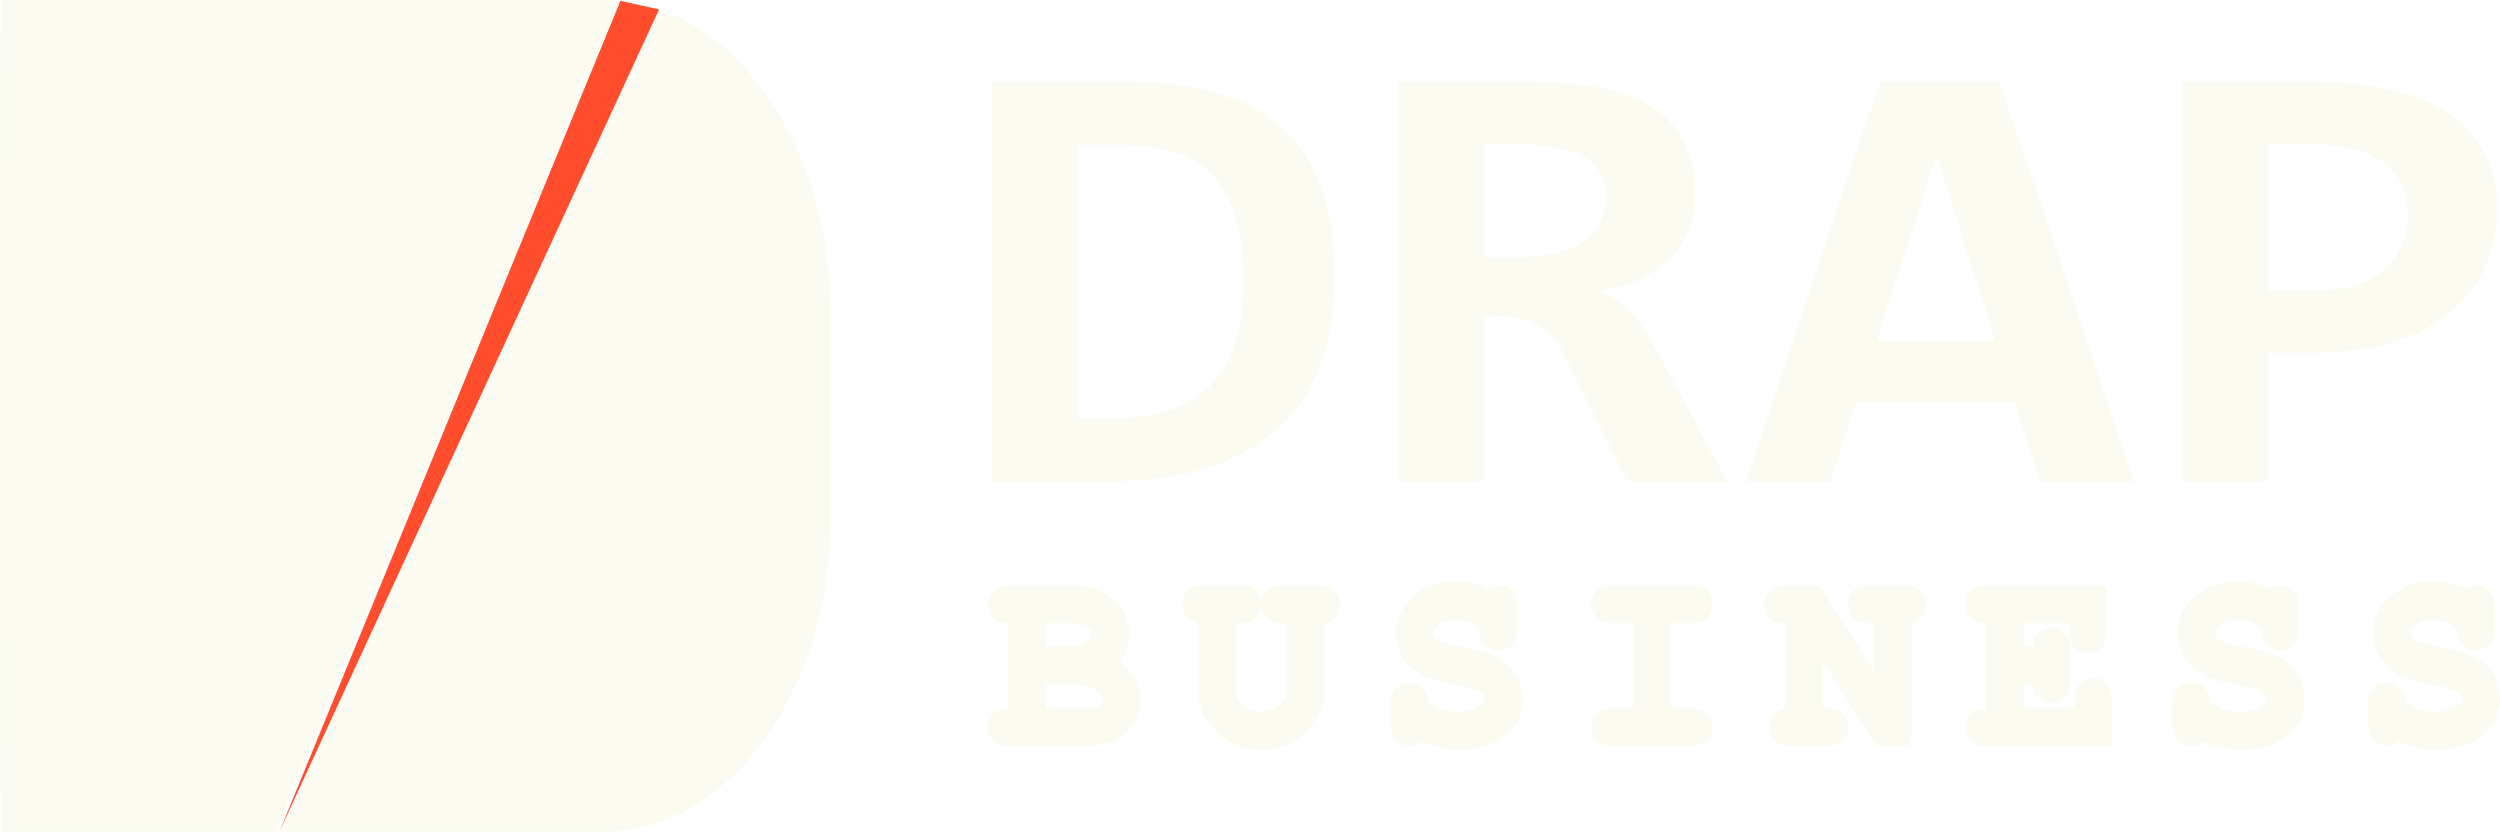
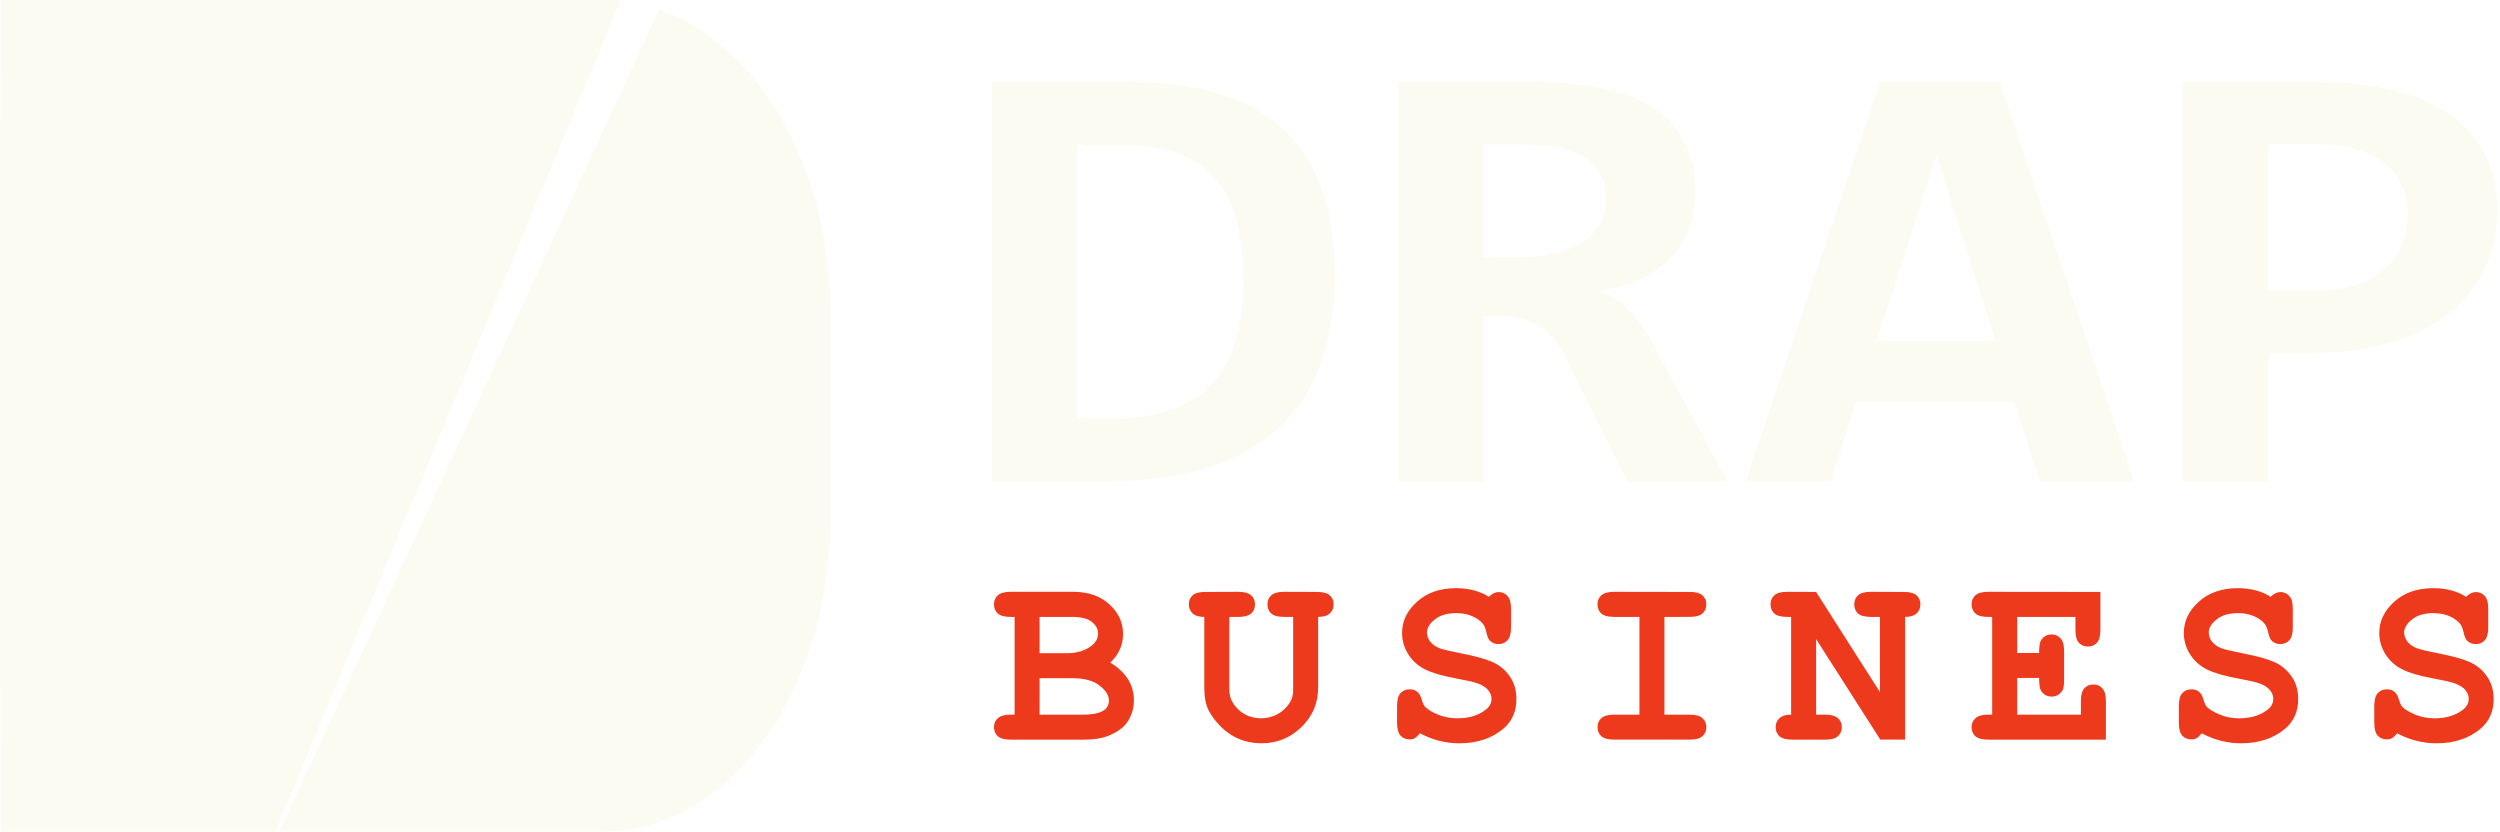
- <svg xmlns="http://www.w3.org/2000/svg" width="171.05mm" height="56.894mm" viewBox="0 0 171.05 56.894" version="1.1" id="svg1" xml:space="preserve">
-   <defs id="defs1" />
-   <g id="layer1" transform="translate(-20.31388,-5.979997)">
-     <path d="M 65.409,6.624 39.435,62.874 h 22.175 c 8.607,0 15.537,-9.613 15.537,-21.553 V 27.532 c 0,-10.12 -4.979,-18.568 -11.737,-20.908 z" style="fill:#fbfbf2;fill-opacity:1;fill-rule:evenodd;stroke-width:0.205" id="path3" />
-     <path d="M 39.435,62.874 62.756,6.037 65.409,6.624 Z" style="fill:#FF4D2E;fill-opacity:1;fill-rule:evenodd;stroke-width:0.205" id="path-tracinho" />
-     <path d="m 20.363,5.98 c -0.077,18.966 -0.054,37.928 0,56.894 H 39.154 L 62.756,6.037 c -0.378,-0.038 -0.761,-0.057 -1.146,-0.057 z" style="fill:#fbfbf2;fill-opacity:1;fill-rule:evenodd;stroke-width:0.205" id="path2" />
-     <path d="m 104.719,26.542 q 0,3.388 -0.847,6.152 -0.825,2.764 -2.608,4.725 -1.761,1.939 -4.525,3.009 -2.764,1.048 -6.62,1.048 H 82.72 V 12.344 h 8.626 q 3.343,0 5.84,0.847 2.519,0.825 4.19,2.563 1.672,1.739 2.496,4.413 0.847,2.675 0.847,6.375 z m -5.884,0.357 q 0,-2.363 -0.379,-4.213 Q 98.077,20.836 97.163,19.566 96.271,18.273 94.756,17.604 93.24,16.936 90.989,16.936 H 88.203 v 19.949 h 2.407 q 4.034,0 6.129,-2.407 2.095,-2.407 2.095,-7.578 z m 24.629,14.577 -4.101,-9.361 q -0.58,-1.337 -1.627,-2.006 -1.025,-0.691 -2.43,-0.691 h -1.048 v 12.058 h -5.483 V 12.344 h 8.492 q 2.407,0 4.369,0.423 1.961,0.401 3.343,1.36 1.382,0.958 2.117,2.496 0.758,1.538 0.758,3.767 0,1.605 -0.468,2.853 -0.468,1.248 -1.315,2.162 -0.847,0.892 -2.028,1.449 -1.159,0.557 -2.541,0.78 1.07,0.223 1.961,1.226 0.892,0.981 1.783,2.853 l 4.658,9.763 z m -1.36,-20.551 q 0,-2.14 -1.36,-3.076 -1.36,-0.936 -4.079,-0.936 h -2.407 v 8.225 h 2.229 q 1.27,0 2.296,-0.267 1.048,-0.267 1.783,-0.802 0.736,-0.535 1.137,-1.315 0.401,-0.802 0.401,-1.828 z m 27.839,20.551 -1.605,-5.751 h -10.164 l -1.649,5.751 h -5.439 l 8.626,-29.132 h 7.667 l 8.626,29.132 z m -6.62,-23.782 -3.834,13.552 h 7.623 z m 35.997,3.923 q 0,2.273 -0.758,4.213 -0.758,1.917 -2.251,3.321 -1.493,1.404 -3.722,2.184 -2.229,0.78 -5.171,0.78 H 164.632 v 9.361 h -5.528 V 12.344 h 8.537 q 2.831,0 4.993,0.624 2.184,0.602 3.655,1.783 1.493,1.181 2.251,2.92 0.78,1.716 0.78,3.945 z m -5.751,0.379 q 0,-1.159 -0.379,-2.095 -0.357,-0.958 -1.114,-1.627 -0.736,-0.669 -1.872,-1.025 -1.137,-0.357 -2.697,-0.357 H 164.632 v 10.676 h 3.054 q 1.427,0 2.519,-0.379 1.092,-0.401 1.828,-1.137 0.758,-0.736 1.137,-1.761 0.401,-1.025 0.401,-2.296 z" id="text4-9-3" style="font-weight:bold;font-size:45.648px;font-family:Consolas;-inkscape-font-specification:'Consolas, Bold';fill:#fbfbf2;stroke-width:0.888;stroke-linecap:round;stroke-linejoin:round" transform="scale(1.066151,0.9379537)" aria-label="DRAP" />
-     <path d="M 89.732,54.876 V 48.189 h -0.267 q -0.617,0 -0.884,-0.233 -0.258,-0.242 -0.258,-0.625 0,-0.384 0.258,-0.617 0.267,-0.242 0.884,-0.242 h 4.286 q 1.534,0 2.468,0.859 0.934,0.85 0.934,2.026 0,0.559 -0.217,1.051 -0.217,0.492 -0.659,0.909 0.809,0.484 1.209,1.134 0.409,0.642 0.409,1.459 0,0.65 -0.292,1.209 -0.217,0.425 -0.534,0.675 -0.425,0.35 -1.042,0.575 -0.617,0.217 -1.543,0.217 h -5.019 q -0.617,0 -0.884,-0.233 -0.258,-0.242 -0.258,-0.625 0,-0.375 0.267,-0.609 0.267,-0.242 0.875,-0.242 z m 1.709,-4.202 h 1.876 q 1.009,0 1.676,-0.509 0.45,-0.342 0.45,-0.85 0,-0.45 -0.425,-0.784 -0.425,-0.342 -1.351,-0.342 h -2.226 z m 0,4.202 h 2.952 q 1.042,0 1.467,-0.309 0.325,-0.233 0.325,-0.667 0,-0.517 -0.642,-1.017 -0.642,-0.5 -1.843,-0.5 H 91.442 Z M 110.5,48.189 v 4.844 q 0,1.584 -1.142,2.693 -1.134,1.109 -2.735,1.109 -0.792,0 -1.492,-0.275 -0.692,-0.283 -1.251,-0.825 -0.55,-0.542 -0.859,-1.126 -0.309,-0.592 -0.309,-1.576 V 48.189 q -0.542,0 -0.8,-0.242 -0.258,-0.242 -0.258,-0.617 0,-0.384 0.258,-0.617 0.258,-0.233 0.884,-0.233 l 2.243,-0.008 q 0.617,0 0.875,0.242 0.267,0.233 0.267,0.617 0,0.384 -0.267,0.625 -0.258,0.233 -0.875,0.233 h -0.617 v 4.994 q 0,0.767 0.634,1.359 0.642,0.584 1.543,0.584 0.6,0 1.126,-0.283 0.525,-0.283 0.859,-0.825 0.208,-0.342 0.208,-0.834 V 48.189 h -0.617 q -0.617,0 -0.884,-0.233 -0.258,-0.242 -0.258,-0.625 0,-0.384 0.258,-0.617 0.267,-0.242 0.884,-0.242 l 2.243,0.008 q 0.617,0 0.875,0.233 0.267,0.233 0.267,0.617 0,0.375 -0.258,0.617 -0.258,0.242 -0.8,0.242 z m 6.969,7.963 q -0.225,0.267 -0.367,0.342 -0.133,0.075 -0.334,0.075 -0.392,0 -0.634,-0.258 -0.233,-0.267 -0.233,-0.875 v -1.151 q 0,-0.617 0.233,-0.875 0.242,-0.267 0.634,-0.267 0.3,0 0.5,0.158 0.208,0.158 0.317,0.534 0.108,0.367 0.225,0.5 0.242,0.258 0.859,0.525 0.617,0.267 1.351,0.267 1.142,0 1.876,-0.534 0.467,-0.325 0.467,-0.8 0,-0.317 -0.225,-0.592 -0.225,-0.283 -0.734,-0.467 -0.334,-0.125 -1.492,-0.342 -1.401,-0.258 -2.118,-0.625 -0.717,-0.367 -1.134,-1.034 -0.417,-0.667 -0.417,-1.442 0,-1.226 1.026,-2.143 1.026,-0.926 2.668,-0.926 0.659,0 1.217,0.15 0.567,0.142 1.026,0.442 0.334,-0.325 0.667,-0.325 0.375,0 0.609,0.267 0.242,0.258 0.242,0.867 v 1.284 q 0,0.617 -0.242,0.884 -0.233,0.258 -0.609,0.258 -0.317,0 -0.55,-0.192 -0.183,-0.142 -0.275,-0.567 -0.092,-0.425 -0.233,-0.609 -0.242,-0.317 -0.725,-0.534 -0.484,-0.217 -1.117,-0.217 -0.926,0 -1.467,0.434 -0.534,0.425 -0.534,0.892 0,0.317 0.217,0.617 0.225,0.292 0.65,0.459 0.283,0.117 1.593,0.375 1.317,0.258 2.018,0.567 0.709,0.309 1.176,0.967 0.467,0.659 0.467,1.568 0,1.267 -0.892,2.026 -1.184,1.001 -3.018,1.001 -0.709,0 -1.384,-0.175 -0.667,-0.167 -1.301,-0.509 z m 16.724,-7.963 v 6.687 h 1.726 q 0.617,0 0.875,0.242 0.267,0.233 0.267,0.617 0,0.375 -0.267,0.617 -0.258,0.233 -0.875,0.233 h -5.161 q -0.617,0 -0.884,-0.233 -0.258,-0.242 -0.258,-0.625 0,-0.375 0.258,-0.609 0.267,-0.242 0.884,-0.242 h 1.726 V 48.189 h -1.726 q -0.617,0 -0.884,-0.233 -0.258,-0.242 -0.258,-0.625 0,-0.384 0.258,-0.617 0.267,-0.242 0.884,-0.242 l 5.161,0.008 q 0.617,0 0.875,0.233 0.267,0.233 0.267,0.617 0,0.384 -0.267,0.625 -0.258,0.233 -0.875,0.233 z m 10.379,1.518 v 5.17 h 0.617 q 0.617,0 0.875,0.242 0.267,0.233 0.267,0.617 0,0.375 -0.267,0.617 -0.258,0.233 -0.875,0.233 h -2.243 q -0.617,0 -0.884,-0.233 -0.258,-0.242 -0.258,-0.625 0,-0.367 0.258,-0.609 0.258,-0.242 0.8,-0.242 V 48.189 h -0.267 q -0.617,0 -0.884,-0.233 -0.258,-0.242 -0.258,-0.625 0,-0.384 0.258,-0.617 0.267,-0.242 0.884,-0.242 l 1.976,0.008 4.369,6.854 V 48.189 h -0.617 q -0.617,0 -0.884,-0.233 -0.258,-0.242 -0.258,-0.625 0,-0.384 0.258,-0.617 0.267,-0.242 0.884,-0.242 l 2.243,0.008 q 0.617,0 0.875,0.233 0.267,0.233 0.267,0.617 0,0.375 -0.258,0.617 -0.258,0.242 -0.792,0.242 v 8.396 h -1.693 z m 13.756,2.66 v 2.51 h 4.361 v -0.926 q 0,-0.617 0.233,-0.875 0.242,-0.267 0.625,-0.267 0.375,0 0.609,0.267 0.242,0.258 0.242,0.875 v 2.635 h -8.046 q -0.617,0 -0.884,-0.233 -0.258,-0.242 -0.258,-0.625 0,-0.375 0.267,-0.609 0.267,-0.242 0.875,-0.242 h 0.267 V 48.189 h -0.267 q -0.617,0 -0.884,-0.233 -0.258,-0.242 -0.258,-0.625 0,-0.384 0.258,-0.617 0.267,-0.242 0.884,-0.242 l 7.671,0.008 v 2.601 q 0,0.609 -0.233,0.875 -0.233,0.258 -0.617,0.258 -0.384,0 -0.625,-0.258 -0.233,-0.258 -0.233,-0.875 V 48.189 h -3.986 v 2.468 h 1.501 q 0,-0.667 0.125,-0.859 0.258,-0.409 0.734,-0.409 0.375,0 0.609,0.267 0.242,0.258 0.242,0.875 v 1.968 q 0,0.559 -0.133,0.75 -0.267,0.392 -0.717,0.392 -0.475,0 -0.734,-0.409 -0.125,-0.192 -0.125,-0.867 z m 12.63,3.785 q -0.225,0.267 -0.367,0.342 -0.133,0.075 -0.334,0.075 -0.392,0 -0.634,-0.258 -0.233,-0.267 -0.233,-0.875 v -1.151 q 0,-0.617 0.233,-0.875 0.242,-0.267 0.634,-0.267 0.3,0 0.5,0.158 0.208,0.158 0.317,0.534 0.108,0.367 0.225,0.5 0.242,0.258 0.859,0.525 0.617,0.267 1.351,0.267 1.142,0 1.876,-0.534 0.467,-0.325 0.467,-0.8 0,-0.317 -0.225,-0.592 -0.225,-0.283 -0.734,-0.467 -0.334,-0.125 -1.492,-0.342 -1.401,-0.258 -2.118,-0.625 -0.717,-0.367 -1.134,-1.034 -0.417,-0.667 -0.417,-1.442 0,-1.226 1.026,-2.143 1.026,-0.926 2.668,-0.926 0.659,0 1.217,0.15 0.567,0.142 1.026,0.442 0.334,-0.325 0.667,-0.325 0.375,0 0.609,0.267 0.242,0.258 0.242,0.867 v 1.284 q 0,0.617 -0.242,0.884 -0.233,0.258 -0.609,0.258 -0.317,0 -0.55,-0.192 -0.183,-0.142 -0.275,-0.567 -0.092,-0.425 -0.233,-0.609 -0.242,-0.317 -0.725,-0.534 -0.484,-0.217 -1.117,-0.217 -0.926,0 -1.467,0.434 -0.534,0.425 -0.534,0.892 0,0.317 0.217,0.617 0.225,0.292 0.65,0.459 0.283,0.117 1.593,0.375 1.317,0.258 2.018,0.567 0.709,0.309 1.176,0.967 0.467,0.659 0.467,1.568 0,1.267 -0.892,2.026 -1.184,1.001 -3.018,1.001 -0.709,0 -1.384,-0.175 -0.667,-0.167 -1.301,-0.509 z m 13.372,0 q -0.225,0.267 -0.367,0.342 -0.133,0.075 -0.334,0.075 -0.392,0 -0.634,-0.258 -0.233,-0.267 -0.233,-0.875 v -1.151 q 0,-0.617 0.233,-0.875 0.242,-0.267 0.634,-0.267 0.3,0 0.5,0.158 0.208,0.158 0.317,0.534 0.108,0.367 0.225,0.5 0.242,0.258 0.859,0.525 0.617,0.267 1.351,0.267 1.142,0 1.876,-0.534 0.467,-0.325 0.467,-0.8 0,-0.317 -0.225,-0.592 -0.225,-0.283 -0.734,-0.467 -0.334,-0.125 -1.492,-0.342 -1.401,-0.258 -2.118,-0.625 -0.717,-0.367 -1.134,-1.034 -0.417,-0.667 -0.417,-1.442 0,-1.226 1.026,-2.143 1.026,-0.926 2.668,-0.926 0.659,0 1.217,0.15 0.567,0.142 1.026,0.442 0.334,-0.325 0.667,-0.325 0.375,0 0.609,0.267 0.242,0.258 0.242,0.867 v 1.284 q 0,0.617 -0.242,0.884 -0.233,0.258 -0.609,0.258 -0.317,0 -0.55,-0.192 -0.183,-0.142 -0.275,-0.567 -0.092,-0.425 -0.233,-0.609 -0.242,-0.317 -0.725,-0.534 -0.484,-0.217 -1.117,-0.217 -0.926,0 -1.467,0.434 -0.534,0.425 -0.534,0.892 0,0.317 0.217,0.617 0.225,0.292 0.65,0.459 0.283,0.117 1.593,0.375 1.317,0.258 2.018,0.567 0.709,0.309 1.176,0.967 0.467,0.659 0.467,1.568 0,1.267 -0.892,2.026 -1.184,1.001 -3.018,1.001 -0.709,0 -1.384,-0.175 -0.667,-0.167 -1.301,-0.509 z" id="text5-9-4-8" style="font-weight:bold;font-size:17.076px;line-height:0;font-family:Monospace;-inkscape-font-specification:'Monospace, Bold';letter-spacing:3.125px;fill:#fbfbf2;stroke:#fbfbf2;stroke-width:0.88;stroke-linecap:round;stroke-linejoin:round" aria-label="BUSINESS" />
-     <text xml:space="preserve" style="font-weight:bold;font-size:3.881px;line-height:0;font-family:Monospace;-inkscape-font-specification:'Monospace, Bold';letter-spacing:13.229px;writing-mode:lr-tb;direction:ltr;fill:#00ff3a;fill-opacity:1;stroke:#c9a961;stroke-width:0.2;stroke-linecap:round;stroke-linejoin:round" x="110.944" y="68.849" id="text1">
-       <tspan id="tspan1" style="stroke-width:0.2" x="110.944" y="68.849" />
-     </text>
+ <svg xmlns="http://www.w3.org/2000/svg" width="171.05" height="56.894" viewBox="0 0 171.05 56.894">
+   <g transform="translate(-20.31388,-5.979997)">
+     <path d="M 65.409,6.624 39.435,62.874 h 22.175 c 8.607,0 15.537,-9.613 15.537,-21.553 V 27.532 c 0,-10.12 -4.979,-18.568 -11.737,-20.908 z" fill="#fbfbf2" />
+     <path d="m 20.363,5.98 c -0.077,18.966 -0.054,37.928 0,56.894 H 39.154 L 62.756,6.037 c -0.378,-0.038 -0.761,-0.057 -1.146,-0.057 z" fill="#fbfbf2" />
+     <path d="m 104.719,26.542 q 0,3.388 -0.847,6.152 -0.825,2.764 -2.608,4.725 -1.761,1.939 -4.525,3.009 -2.764,1.048 -6.62,1.048 H 82.72 V 12.344 h 8.626 q 3.343,0 5.84,0.847 2.519,0.825 4.19,2.563 1.672,1.739 2.496,4.413 0.847,2.675 0.847,6.375 z m -5.884,0.357 q 0,-2.363 -0.379,-4.213 Q 98.077,20.836 97.163,19.566 96.271,18.273 94.756,17.604 93.24,16.936 90.989,16.936 H 88.203 v 19.949 h 2.407 q 4.034,0 6.129,-2.407 2.095,-2.407 2.095,-7.578 z m 24.629,14.577 -4.101,-9.361 q -0.58,-1.337 -1.627,-2.006 -1.025,-0.691 -2.43,-0.691 h -1.048 v 12.058 h -5.483 V 12.344 h 8.492 q 2.407,0 4.369,0.423 1.961,0.401 3.343,1.36 1.382,0.958 2.117,2.496 0.758,1.538 0.758,3.767 0,1.605 -0.468,2.853 -0.468,1.248 -1.315,2.162 -0.847,0.892 -2.028,1.449 -1.159,0.557 -2.541,0.78 1.07,0.223 1.961,1.226 0.892,0.981 1.783,2.853 l 4.658,9.763 z m -1.36,-20.551 q 0,-2.14 -1.36,-3.076 -1.36,-0.936 -4.079,-0.936 h -2.407 v 8.225 h 2.229 q 1.27,0 2.296,-0.267 1.048,-0.267 1.783,-0.802 0.736,-0.535 1.137,-1.315 0.401,-0.802 0.401,-1.828 z m 27.839,20.551 -1.605,-5.751 h -10.164 l -1.649,5.751 h -5.439 l 8.626,-29.132 h 7.667 l 8.626,29.132 z m -6.62,-23.782 -3.834,13.552 h 7.623 z m 35.997,3.923 q 0,2.273 -0.758,4.213 -0.758,1.917 -2.251,3.321 -1.493,1.404 -3.722,2.184 -2.229,0.78 -5.171,0.78 H 164.632 v 9.361 h -5.528 V 12.344 h 8.537 q 2.831,0 4.993,0.624 2.184,0.602 3.655,1.783 1.493,1.181 2.251,2.92 0.78,1.716 0.78,3.945 z m -5.751,0.379 q 0,-1.159 -0.379,-2.095 -0.357,-0.958 -1.114,-1.627 -0.736,-0.669 -1.872,-1.025 -1.137,-0.357 -2.697,-0.357 H 164.632 v 10.676 h 3.054 q 1.427,0 2.519,-0.379 1.092,-0.401 1.828,-1.137 0.758,-0.736 1.137,-1.761 0.401,-1.025 0.401,-2.296 z" fill="#fbfbf2" transform="scale(1.066151,0.9379537)" />
+     <path d="M 89.732,54.876 V 48.189 h -0.267 q -0.617,0 -0.884,-0.233 -0.258,-0.242 -0.258,-0.625 0,-0.384 0.258,-0.617 0.267,-0.242 0.884,-0.242 h 4.286 q 1.534,0 2.468,0.859 0.934,0.85 0.934,2.026 0,0.559 -0.217,1.051 -0.217,0.492 -0.659,0.909 0.809,0.484 1.209,1.134 0.409,0.642 0.409,1.459 0,0.65 -0.292,1.209 -0.217,0.425 -0.534,0.675 -0.425,0.35 -1.042,0.575 -0.617,0.217 -1.543,0.217 h -5.019 q -0.617,0 -0.884,-0.233 -0.258,-0.242 -0.258,-0.625 0,-0.375 0.267,-0.609 0.267,-0.242 0.875,-0.242 z m 1.709,-4.202 h 1.876 q 1.009,0 1.676,-0.509 0.45,-0.342 0.45,-0.85 0,-0.45 -0.425,-0.784 -0.425,-0.342 -1.351,-0.342 h -2.226 z m 0,4.202 h 2.952 q 1.042,0 1.467,-0.309 0.325,-0.233 0.325,-0.667 0,-0.517 -0.642,-1.017 -0.642,-0.5 -1.843,-0.5 H 91.442 Z M 110.5,48.189 v 4.844 q 0,1.584 -1.142,2.693 -1.134,1.109 -2.735,1.109 -0.792,0 -1.492,-0.275 -0.692,-0.283 -1.251,-0.825 -0.55,-0.542 -0.859,-1.126 -0.309,-0.592 -0.309,-1.576 V 48.189 q -0.542,0 -0.8,-0.242 -0.258,-0.242 -0.258,-0.617 0,-0.384 0.258,-0.617 0.258,-0.233 0.884,-0.233 l 2.243,-0.008 q 0.617,0 0.875,0.242 0.267,0.233 0.267,0.617 0,0.384 -0.267,0.625 -0.258,0.233 -0.875,0.233 h -0.617 v 4.994 q 0,0.767 0.634,1.359 0.642,0.584 1.543,0.584 0.6,0 1.126,-0.283 0.525,-0.283 0.859,-0.825 0.208,-0.342 0.208,-0.834 V 48.189 h -0.617 q -0.617,0 -0.884,-0.233 -0.258,-0.242 -0.258,-0.625 0,-0.384 0.258,-0.617 0.267,-0.242 0.884,-0.242 l 2.243,0.008 q 0.617,0 0.875,0.233 0.267,0.233 0.267,0.617 0,0.375 -0.258,0.617 -0.258,0.242 -0.8,0.242 z m 6.969,7.963 q -0.225,0.267 -0.367,0.342 -0.133,0.075 -0.334,0.075 -0.392,0 -0.634,-0.258 -0.233,-0.267 -0.233,-0.875 v -1.151 q 0,-0.617 0.233,-0.875 0.242,-0.267 0.634,-0.267 0.3,0 0.5,0.158 0.208,0.158 0.317,0.534 0.108,0.367 0.225,0.5 0.242,0.258 0.859,0.525 0.617,0.267 1.351,0.267 1.142,0 1.876,-0.534 0.467,-0.325 0.467,-0.8 0,-0.317 -0.225,-0.592 -0.225,-0.283 -0.734,-0.467 -0.334,-0.125 -1.492,-0.342 -1.401,-0.258 -2.118,-0.625 -0.717,-0.367 -1.134,-1.034 -0.417,-0.667 -0.417,-1.442 0,-1.226 1.026,-2.143 1.026,-0.926 2.668,-0.926 0.659,0 1.217,0.15 0.567,0.142 1.026,0.442 0.334,-0.325 0.667,-0.325 0.375,0 0.609,0.267 0.242,0.258 0.242,0.867 v 1.284 q 0,0.617 -0.242,0.884 -0.233,0.258 -0.609,0.258 -0.317,0 -0.55,-0.192 -0.183,-0.142 -0.275,-0.567 -0.092,-0.425 -0.233,-0.609 -0.242,-0.317 -0.725,-0.534 -0.484,-0.217 -1.117,-0.217 -0.926,0 -1.467,0.434 -0.534,0.425 -0.534,0.892 0,0.317 0.217,0.617 0.225,0.292 0.65,0.459 0.283,0.117 1.593,0.375 1.317,0.258 2.018,0.567 0.709,0.309 1.176,0.967 0.467,0.659 0.467,1.568 0,1.267 -0.892,2.026 -1.184,1.001 -3.018,1.001 -0.709,0 -1.384,-0.175 -0.667,-0.167 -1.301,-0.509 z m 16.724,-7.963 v 6.687 h 1.726 q 0.617,0 0.875,0.242 0.267,0.233 0.267,0.617 0,0.375 -0.267,0.617 -0.258,0.233 -0.875,0.233 h -5.161 q -0.617,0 -0.884,-0.233 -0.258,-0.242 -0.258,-0.625 0,-0.375 0.258,-0.609 0.267,-0.242 0.884,-0.242 h 1.726 V 48.189 h -1.726 q -0.617,0 -0.884,-0.233 -0.258,-0.242 -0.258,-0.625 0,-0.384 0.258,-0.617 0.267,-0.242 0.884,-0.242 l 5.161,0.008 q 0.617,0 0.875,0.233 0.267,0.233 0.267,0.617 0,0.384 -0.267,0.625 -0.258,0.233 -0.875,0.233 z m 10.379,1.518 v 5.17 h 0.617 q 0.617,0 0.875,0.242 0.267,0.233 0.267,0.617 0,0.375 -0.267,0.617 -0.258,0.233 -0.875,0.233 h -2.243 q -0.617,0 -0.884,-0.233 -0.258,-0.242 -0.258,-0.625 0,-0.367 0.258,-0.609 0.258,-0.242 0.8,-0.242 V 48.189 h -0.267 q -0.617,0 -0.884,-0.233 -0.258,-0.242 -0.258,-0.625 0,-0.384 0.258,-0.617 0.267,-0.242 0.884,-0.242 l 1.976,0.008 4.369,6.854 V 48.189 h -0.617 q -0.617,0 -0.884,-0.233 -0.258,-0.242 -0.258,-0.625 0,-0.384 0.258,-0.617 0.267,-0.242 0.884,-0.242 l 2.243,0.008 q 0.617,0 0.875,0.233 0.267,0.233 0.267,0.617 0,0.375 -0.258,0.617 -0.258,0.242 -0.792,0.242 v 8.396 h -1.693 z m 13.756,2.66 v 2.51 h 4.361 v -0.926 q 0,-0.617 0.233,-0.875 0.242,-0.267 0.625,-0.267 0.375,0 0.609,0.267 0.242,0.258 0.242,0.875 v 2.635 h -8.046 q -0.617,0 -0.884,-0.233 -0.258,-0.242 -0.258,-0.625 0,-0.375 0.267,-0.609 0.267,-0.242 0.875,-0.242 h 0.267 V 48.189 h -0.267 q -0.617,0 -0.884,-0.233 -0.258,-0.242 -0.258,-0.625 0,-0.384 0.258,-0.617 0.267,-0.242 0.884,-0.242 l 7.671,0.008 v 2.601 q 0,0.609 -0.233,0.875 -0.233,0.258 -0.617,0.258 -0.384,0 -0.625,-0.258 -0.233,-0.258 -0.233,-0.875 V 48.189 h -3.986 v 2.468 h 1.501 q 0,-0.667 0.125,-0.859 0.258,-0.409 0.734,-0.409 0.375,0 0.609,0.267 0.242,0.258 0.242,0.875 v 1.968 q 0,0.559 -0.133,0.75 -0.267,0.392 -0.717,0.392 -0.475,0 -0.734,-0.409 -0.125,-0.192 -0.125,-0.867 z m 12.63,3.785 q -0.225,0.267 -0.367,0.342 -0.133,0.075 -0.334,0.075 -0.392,0 -0.634,-0.258 -0.233,-0.267 -0.233,-0.875 v -1.151 q 0,-0.617 0.233,-0.875 0.242,-0.267 0.634,-0.267 0.3,0 0.5,0.158 0.208,0.158 0.317,0.534 0.108,0.367 0.225,0.5 0.242,0.258 0.859,0.525 0.617,0.267 1.351,0.267 1.142,0 1.876,-0.534 0.467,-0.325 0.467,-0.8 0,-0.317 -0.225,-0.592 -0.225,-0.283 -0.734,-0.467 -0.334,-0.125 -1.492,-0.342 -1.401,-0.258 -2.118,-0.625 -0.717,-0.367 -1.134,-1.034 -0.417,-0.667 -0.417,-1.442 0,-1.226 1.026,-2.143 1.026,-0.926 2.668,-0.926 0.659,0 1.217,0.15 0.567,0.142 1.026,0.442 0.334,-0.325 0.667,-0.325 0.375,0 0.609,0.267 0.242,0.258 0.242,0.867 v 1.284 q 0,0.617 -0.242,0.884 -0.233,0.258 -0.609,0.258 -0.317,0 -0.55,-0.192 -0.183,-0.142 -0.275,-0.567 -0.092,-0.425 -0.233,-0.609 -0.242,-0.317 -0.725,-0.534 -0.484,-0.217 -1.117,-0.217 -0.926,0 -1.467,0.434 -0.534,0.425 -0.534,0.892 0,0.317 0.217,0.617 0.225,0.292 0.65,0.459 0.283,0.117 1.593,0.375 1.317,0.258 2.018,0.567 0.709,0.309 1.176,0.967 0.467,0.659 0.467,1.568 0,1.267 -0.892,2.026 -1.184,1.001 -3.018,1.001 -0.709,0 -1.384,-0.175 -0.667,-0.167 -1.301,-0.509 z m 13.372,0 q -0.225,0.267 -0.367,0.342 -0.133,0.075 -0.334,0.075 -0.392,0 -0.634,-0.258 -0.233,-0.267 -0.233,-0.875 v -1.151 q 0,-0.617 0.233,-0.875 0.242,-0.267 0.634,-0.267 0.3,0 0.5,0.158 0.208,0.158 0.317,0.534 0.108,0.367 0.225,0.5 0.242,0.258 0.859,0.525 0.617,0.267 1.351,0.267 1.142,0 1.876,-0.534 0.467,-0.325 0.467,-0.8 0,-0.317 -0.225,-0.592 -0.225,-0.283 -0.734,-0.467 -0.334,-0.125 -1.492,-0.342 -1.401,-0.258 -2.118,-0.625 -0.717,-0.367 -1.134,-1.034 -0.417,-0.667 -0.417,-1.442 0,-1.226 1.026,-2.143 1.026,-0.926 2.668,-0.926 0.659,0 1.217,0.15 0.567,0.142 1.026,0.442 0.334,-0.325 0.667,-0.325 0.375,0 0.609,0.267 0.242,0.258 0.242,0.867 v 1.284 q 0,0.617 -0.242,0.884 -0.233,0.258 -0.609,0.258 -0.317,0 -0.55,-0.192 -0.183,-0.142 -0.275,-0.567 -0.092,-0.425 -0.233,-0.609 -0.242,-0.317 -0.725,-0.534 -0.484,-0.217 -1.117,-0.217 -0.926,0 -1.467,0.434 -0.534,0.425 -0.534,0.892 0,0.317 0.217,0.617 0.225,0.292 0.65,0.459 0.283,0.117 1.593,0.375 1.317,0.258 2.018,0.567 0.709,0.309 1.176,0.967 0.467,0.659 0.467,1.568 0,1.267 -0.892,2.026 -1.184,1.001 -3.018,1.001 -0.709,0 -1.384,-0.175 -0.667,-0.167 -1.301,-0.509 z" fill="#ed3a1c" />
  </g>
-   <g id="layer2" transform="translate(-20.31388,-5.979997)" />
</svg>
